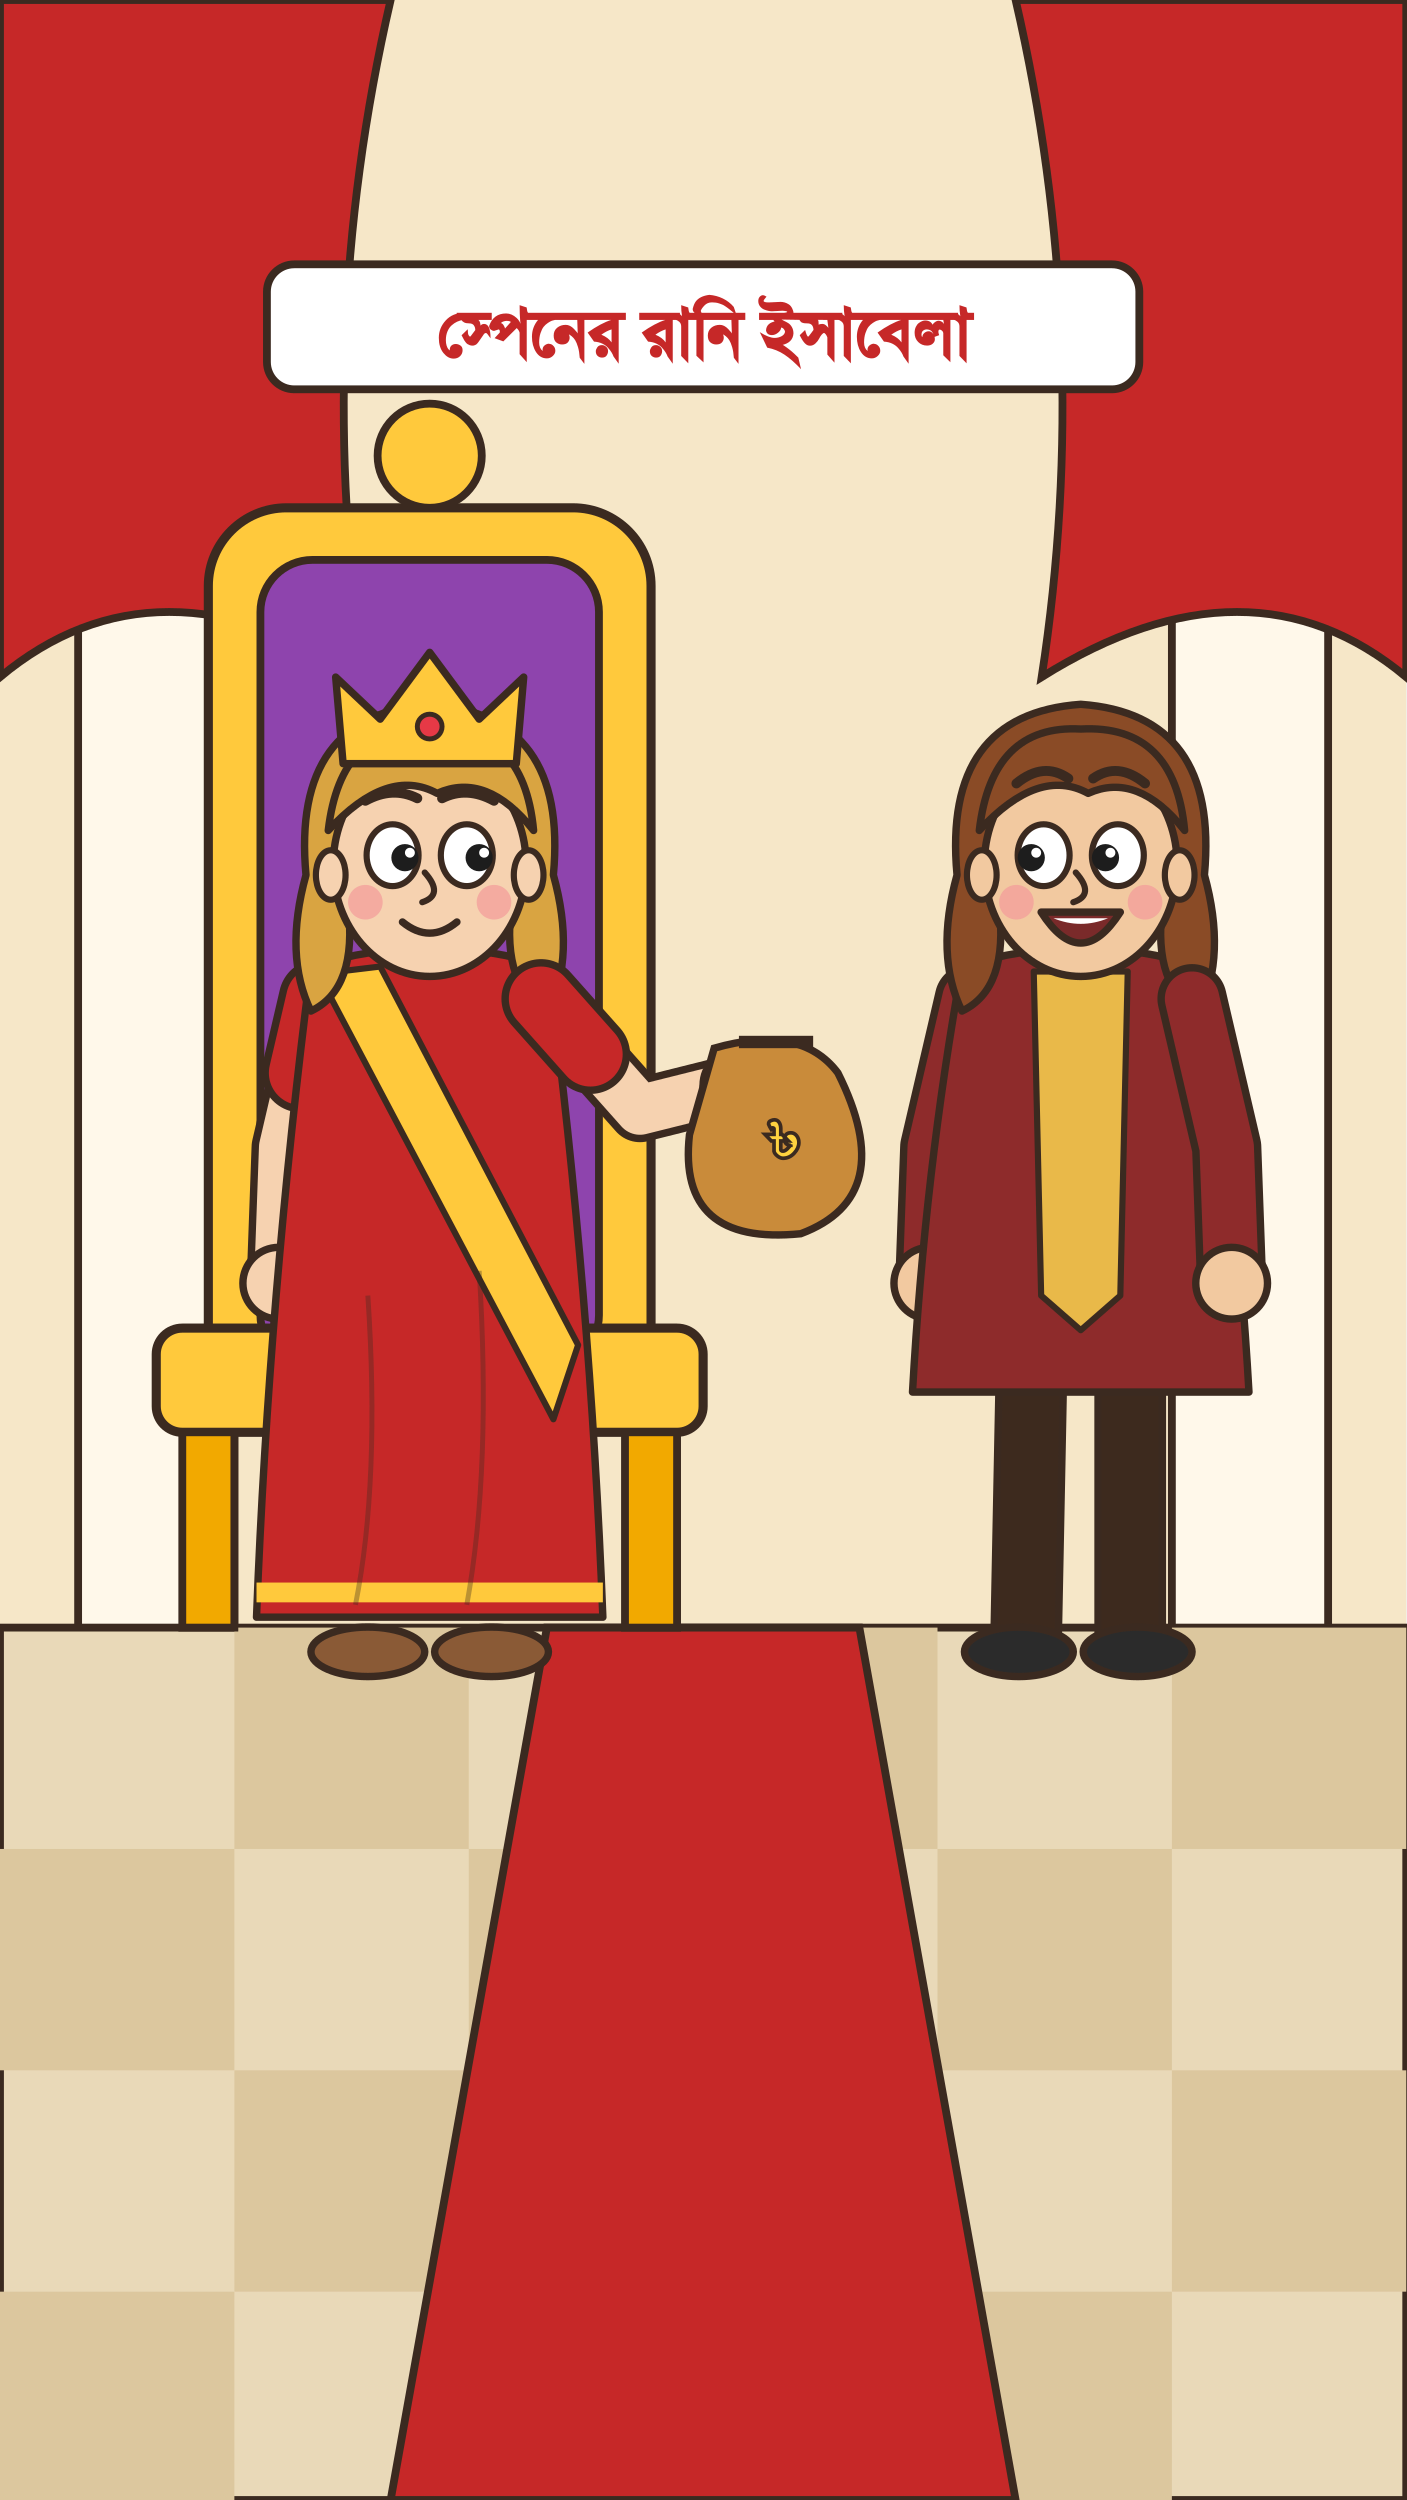
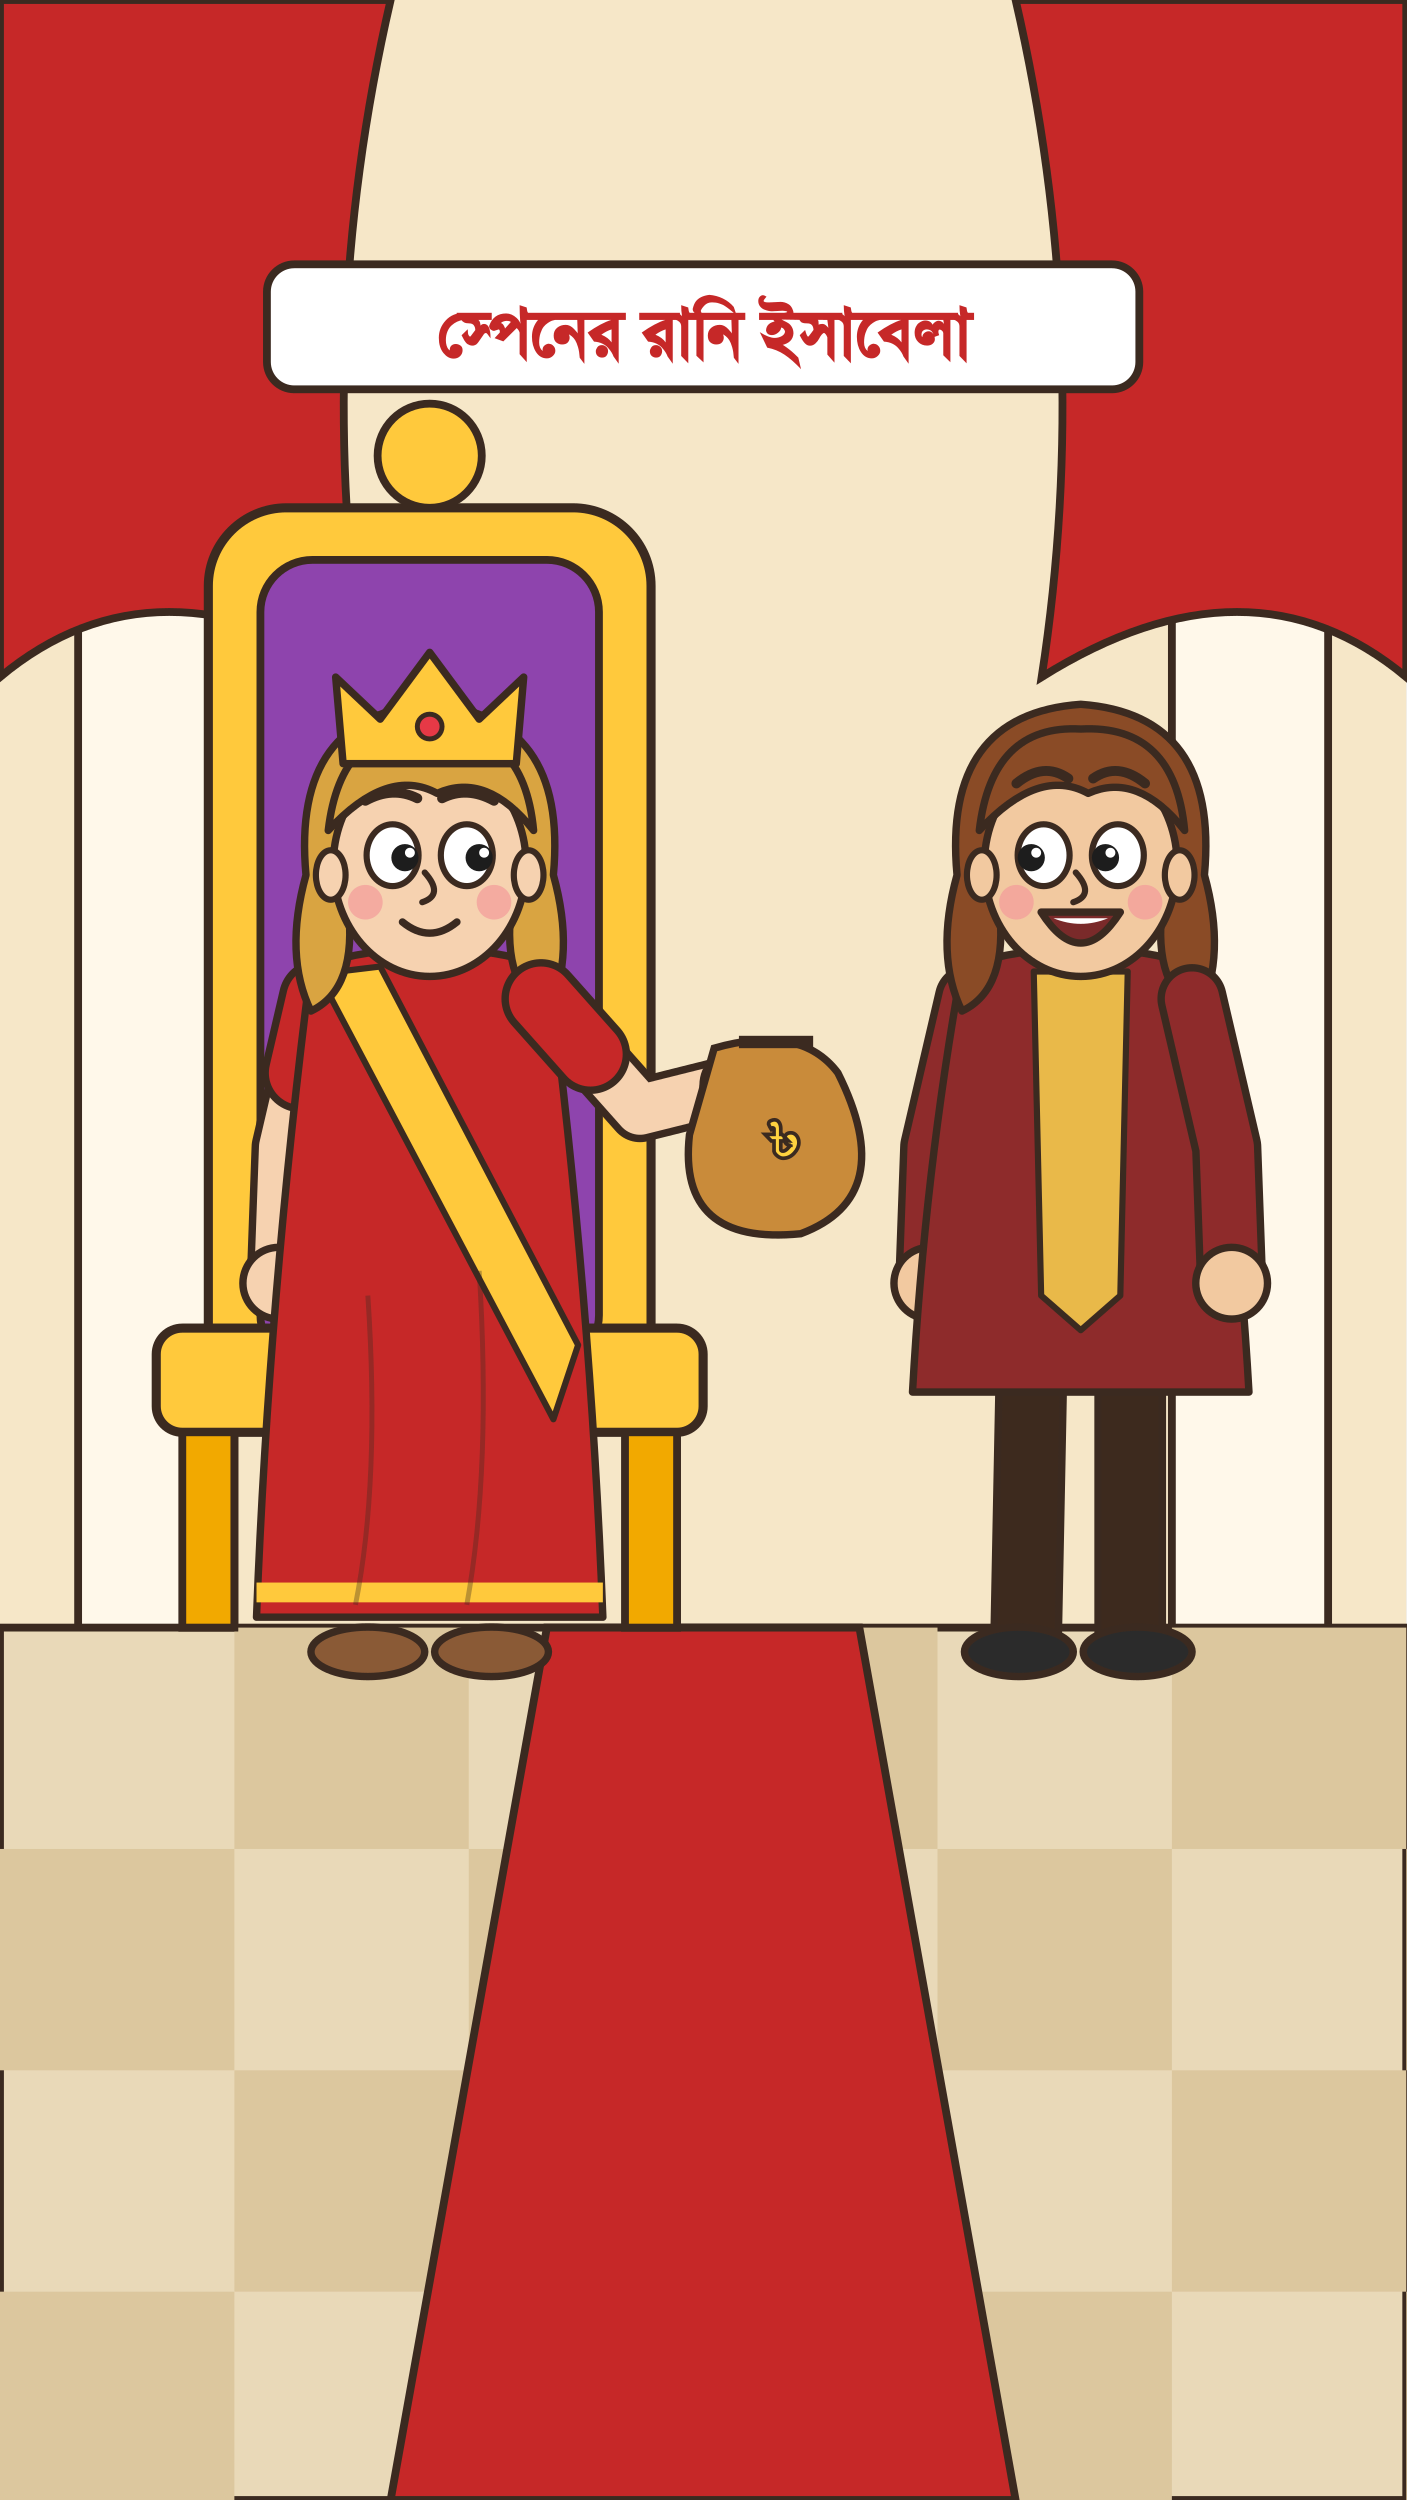
<svg xmlns="http://www.w3.org/2000/svg" viewBox="0 0 1080 1920" width="1080" height="1920">
  <style>:where([class]:not([class=''])){transform-box:fill-box}
.drift{animation:drift 9s linear infinite}@keyframes drift{from{transform:translateX(-40px)}to{transform:translateX(60px)}}
.sway{transform-origin:50% 100%;animation:sway 3s ease-in-out infinite}@keyframes sway{50%{transform:rotate(2deg)}}
.breathe{transform-origin:50% 100%;animation:breathe 2.4s ease-in-out infinite}@keyframes breathe{50%{transform:scale(1.015,1.025)}}
.pop{transform-origin:center;animation:pop .6s cubic-bezier(.3,1.7,.5,1) both}@keyframes pop{from{transform:scale(0)}to{transform:scale(1)}}
.twinkle{transform-origin:center;animation:tw 1.6s ease-in-out infinite}@keyframes tw{50%{transform:scale(.5);opacity:.4}}
.spin{transform-origin:center;animation:spin 20s linear infinite}@keyframes spin{to{transform:rotate(360deg)}}
.bob{transform-origin:center;animation:bob 1.4s ease-in-out infinite}@keyframes bob{50%{transform:translateY(-22px)}}
.shake{transform-origin:50% 100%;animation:shake .5s ease-in-out infinite}@keyframes shake{25%{transform:rotate(-2deg)}75%{transform:rotate(2deg)}}
.wave{transform-origin:20% 90%;animation:wave .6s ease-in-out infinite alternate}@keyframes wave{to{transform:rotate(8deg)}}
.bag{transform-origin:center;animation:bob 1.2s ease-in-out infinite}</style>
  <rect width="1080" height="1920" fill="#f6e7c8" />
+   <rect x="-560" y="0" width="120" height="1300" fill="#fff8ea" stroke="#3b2a20" stroke-width="6" />
+   <rect x="-575" y="0" width="150" height="50" fill="#e8d3a8" stroke="#3b2a20" stroke-width="6" />
+   <rect x="-250" y="0" width="120" height="1300" fill="#fff8ea" stroke="#3b2a20" stroke-width="6" />
+   <rect x="-265" y="0" width="150" height="50" fill="#e8d3a8" stroke="#3b2a20" stroke-width="6" />
  <rect x="60" y="0" width="120" height="1300" fill="#fff8ea" stroke="#3b2a20" stroke-width="6" />
  <rect x="45" y="0" width="150" height="50" fill="#e8d3a8" stroke="#3b2a20" stroke-width="6" />
  <rect x="900" y="0" width="120" height="1300" fill="#fff8ea" stroke="#3b2a20" stroke-width="6" />
  <rect x="885" y="0" width="150" height="50" fill="#e8d3a8" stroke="#3b2a20" stroke-width="6" />
+   <rect x="1210" y="0" width="120" height="1300" fill="#fff8ea" stroke="#3b2a20" stroke-width="6" />
+   <rect x="1195" y="0" width="150" height="50" fill="#e8d3a8" stroke="#3b2a20" stroke-width="6" />
+   <rect x="1520" y="0" width="120" height="1300" fill="#fff8ea" stroke="#3b2a20" stroke-width="6" />
+   <rect x="1505" y="0" width="150" height="50" fill="#e8d3a8" stroke="#3b2a20" stroke-width="6" />
  <path d="M0 0 L300 0 Q240 260 280 520 Q120 420 0 520Z" fill="#c62828" stroke="#3b2a20" stroke-width="6" />
  <path d="M1080 0 L780 0 Q840 260 800 520 Q960 420 1080 520Z" fill="#c62828" stroke="#3b2a20" stroke-width="6" />
  <rect y="1250" width="1080" height="670" fill="#e9d9b8" stroke="#3b2a20" stroke-width="6" />
+   <rect x="-900" y="1250" width="180" height="170" fill="#dcc79e" />
+   <rect x="-900" y="1590" width="180" height="170" fill="#dcc79e" />
+   <rect x="-720" y="1420" width="180" height="170" fill="#dcc79e" />
+   <rect x="-720" y="1760" width="180" height="170" fill="#dcc79e" />
+   <rect x="-540" y="1250" width="180" height="170" fill="#dcc79e" />
+   <rect x="-540" y="1590" width="180" height="170" fill="#dcc79e" />
+   <rect x="-360" y="1420" width="180" height="170" fill="#dcc79e" />
+   <rect x="-360" y="1760" width="180" height="170" fill="#dcc79e" />
+   <rect x="-180" y="1250" width="180" height="170" fill="#dcc79e" />
+   <rect x="-180" y="1590" width="180" height="170" fill="#dcc79e" />
  <rect x="0" y="1420" width="180" height="170" fill="#dcc79e" />
  <rect x="0" y="1760" width="180" height="170" fill="#dcc79e" />
  <rect x="180" y="1250" width="180" height="170" fill="#dcc79e" />
  <rect x="180" y="1590" width="180" height="170" fill="#dcc79e" />
  <rect x="360" y="1420" width="180" height="170" fill="#dcc79e" />
  <rect x="360" y="1760" width="180" height="170" fill="#dcc79e" />
  <rect x="540" y="1250" width="180" height="170" fill="#dcc79e" />
  <rect x="540" y="1590" width="180" height="170" fill="#dcc79e" />
  <rect x="720" y="1420" width="180" height="170" fill="#dcc79e" />
  <rect x="720" y="1760" width="180" height="170" fill="#dcc79e" />
  <rect x="900" y="1250" width="180" height="170" fill="#dcc79e" />
  <rect x="900" y="1590" width="180" height="170" fill="#dcc79e" />
+   <rect x="1080" y="1420" width="180" height="170" fill="#dcc79e" />
+   <rect x="1080" y="1760" width="180" height="170" fill="#dcc79e" />
+   <rect x="1260" y="1250" width="180" height="170" fill="#dcc79e" />
+   <rect x="1260" y="1590" width="180" height="170" fill="#dcc79e" />
+   <rect x="1440" y="1420" width="180" height="170" fill="#dcc79e" />
+   <rect x="1440" y="1760" width="180" height="170" fill="#dcc79e" />
+   <rect x="1620" y="1250" width="180" height="170" fill="#dcc79e" />
+   <rect x="1620" y="1590" width="180" height="170" fill="#dcc79e" />
+   <rect x="1800" y="1420" width="180" height="170" fill="#dcc79e" />
+   <rect x="1800" y="1760" width="180" height="170" fill="#dcc79e" />
  <path d="M420 1250 L660 1250 L780 1920 L300 1920Z" fill="#c62828" stroke="#3b2a20" stroke-width="6" />
  <g transform="translate(330,1250)">
    <rect x="-170" y="-860" width="340" height="700" rx="60" fill="#ffc93c" stroke="#3b2a20" stroke-width="7" />
    <rect x="-130" y="-820" width="260" height="620" rx="40" fill="#8e44ad" stroke="#3b2a20" stroke-width="6" />
    <circle cx="0" cy="-900" r="40" fill="#ffc93c" stroke="#3b2a20" stroke-width="6" />
    <rect x="-210" y="-230" width="420" height="80" rx="20" fill="#ffc93c" stroke="#3b2a20" stroke-width="7" />
    <rect x="-190" y="-150" width="40" height="150" fill="#f2a900" stroke="#3b2a20" stroke-width="6" />
    <rect x="150" y="-150" width="40" height="150" fill="#f2a900" stroke="#3b2a20" stroke-width="6" />
  </g>
  <g transform="translate(330,1280) scale(0.95)">
    <g class="breathe">
      <g>
        <ellipse cx="-50" cy="-12" rx="46" ry="20" fill="#8a5a36" stroke="#3b2a20" stroke-width="6" />
        <ellipse cx="50" cy="-12" rx="46" ry="20" fill="#8a5a36" stroke="#3b2a20" stroke-width="6" />
        <g class="">
          <polyline points="-90,-540 -118,-420 -122,-310" fill="none" stroke="#3b2a20" stroke-width="52" stroke-linecap="round" stroke-linejoin="round" />
          <polyline points="-90,-540 -118,-420 -122,-310" fill="none" stroke="#f6d2b0" stroke-width="40" stroke-linecap="round" stroke-linejoin="round" />
          <polyline points="-90,-540 -104,-480" fill="none" stroke="#3b2a20" stroke-width="64" stroke-linecap="round" stroke-linejoin="round" />
          <polyline points="-90,-540 -104,-480" fill="none" stroke="#c62828" stroke-width="52" stroke-linecap="round" stroke-linejoin="round" />
          <circle cx="-122" cy="-310" r="29" fill="#f6d2b0" stroke="#3b2a20" stroke-width="6" />
        </g>
        <rect x="-22" y="-600" width="44" height="44" fill="#f6d2b0" stroke="#3b2a20" stroke-width="6" />
        <path d="M-96 -566 Q-130 -300 -140 -40 L140 -40 Q130 -300 96 -566 Q0 -596 -96 -566Z" fill="#c62828" stroke="#3b2a20" stroke-width="6" stroke-linejoin="round" />
        <path d="M-90 -560 L-40 -566 L120 -260 L100 -200Z" fill="#ffc93c" stroke="#3b2a20" stroke-width="5" stroke-linejoin="round" />
        <path d="M-140 -60 L140 -60" stroke="#ffc93c" stroke-width="16" />
        <path d="M-50 -300 Q-40 -150 -60 -50 M40 -320 Q50 -160 30 -50" stroke="#3b2a20" stroke-width="4" fill="none" opacity=".35" />
        <g>
          <path d="M-100 -640 Q-112 -770 0 -778 Q112 -770 100 -640 Q118 -575 96 -530 Q58 -548 66 -615 L-66 -615 Q-58 -548 -96 -530 Q-118 -575 -100 -640Z" fill="#d9a441" stroke="#3b2a20" stroke-width="6" stroke-linejoin="round" />
          <ellipse cx="0" cy="-648" rx="78" ry="90" fill="#f6d2b0" stroke="#3b2a20" stroke-width="6" />
          <path d="M-82 -676 Q-72 -762 0 -758 Q76 -762 84 -676 Q46 -724 6 -706 Q-34 -728 -82 -676Z" fill="#d9a441" stroke="#3b2a20" stroke-width="6" stroke-linejoin="round" />
          <ellipse cx="-80" cy="-640" rx="12" ry="20" fill="#f6d2b0" stroke="#3b2a20" stroke-width="5" />
          <ellipse cx="80" cy="-640" rx="12" ry="20" fill="#f6d2b0" stroke="#3b2a20" stroke-width="5" />
          <g>
            <ellipse cx="-30" cy="-656" rx="21" ry="25" fill="#fff" stroke="#3b2a20" stroke-width="5" />
            <ellipse cx="30" cy="-656" rx="21" ry="25" fill="#fff" stroke="#3b2a20" stroke-width="5" />
            <circle cx="-20" cy="-654" r="11" fill="#1d1d1d" />
            <circle cx="40" cy="-654" r="11" fill="#1d1d1d" />
            <circle cx="-16" cy="-658" r="4" fill="#fff" />
            <circle cx="44" cy="-658" r="4" fill="#fff" />
          </g>
          <path d="M-52 -700 Q-30 -712 -10 -702 M10 -702 Q30 -712 52 -700" fill="none" stroke="#3b2a20" stroke-width="8" stroke-linecap="round" />
          <path d="M-4 -642 Q12 -624 -6 -618" fill="none" stroke="#3b2a20" stroke-width="5" stroke-linecap="round" />
          <circle cx="-52" cy="-618" r="14" fill="#f39a9a" opacity=".7" />
          <circle cx="52" cy="-618" r="14" fill="#f39a9a" opacity=".7" />
          <path d="M-22 -602 Q0 -584 22 -602" fill="none" stroke="#3b2a20" stroke-width="6" stroke-linecap="round" />
          <path d="M-70 -730 L-76 -800 L-40 -766 L0 -820 L40 -766 L76 -800 L70 -730 Z" fill="#ffc93c" stroke="#3b2a20" stroke-width="6" stroke-linejoin="round" />
          <circle cx="0" cy="-760" r="10" fill="#e63946" stroke="#3b2a20" stroke-width="4" />
        </g>
        <g class="">
          <polyline points="90,-540 170,-450 250,-470" fill="none" stroke="#3b2a20" stroke-width="52" stroke-linecap="round" stroke-linejoin="round" />
          <polyline points="90,-540 170,-450 250,-470" fill="none" stroke="#f6d2b0" stroke-width="40" stroke-linecap="round" stroke-linejoin="round" />
          <polyline points="90,-540 130,-495" fill="none" stroke="#3b2a20" stroke-width="64" stroke-linecap="round" stroke-linejoin="round" />
          <polyline points="90,-540 130,-495" fill="none" stroke="#c62828" stroke-width="52" stroke-linecap="round" stroke-linejoin="round" />
          <circle cx="250" cy="-470" r="29" fill="#f6d2b0" stroke="#3b2a20" stroke-width="6" />
        </g>
        <g class="bag">
          <path d="M230 -500 Q300 -520 330 -480 Q380 -380 300 -350 Q200 -340 210 -430Z" fill="#c98b3a" stroke="#3b2a20" stroke-width="6" />
          <path d="M250 -505 L310 -505" stroke="#3b2a20" stroke-width="10" />
          <text x="285" y="-405" text-anchor="middle" font-family="Baloo Da 2" font-weight="800" font-size="60" fill="#ffd23f" stroke="#3b2a20" stroke-width="3">৳</text>
        </g>
      </g>
    </g>
  </g>
  <g transform="translate(830,1280) scale(0.95)">
    <g class="breathe">
      <g>
        <polyline points="-40,-230 -44,-30" fill="none" stroke="#3b2a20" stroke-width="58" stroke-linecap="round" stroke-linejoin="round" />
        <polyline points="-40,-230 -44,-30" fill="none" stroke="#3d2a1e" stroke-width="46" stroke-linecap="round" stroke-linejoin="round" />
        <polyline points="40,-230 40,-30" fill="none" stroke="#3b2a20" stroke-width="58" stroke-linecap="round" stroke-linejoin="round" />
        <polyline points="40,-230 40,-30" fill="none" stroke="#3d2a1e" stroke-width="46" stroke-linecap="round" stroke-linejoin="round" />
        <ellipse cx="-50" cy="-12" rx="44" ry="20" fill="#2b2b2b" stroke="#3b2a20" stroke-width="6" />
        <ellipse cx="46" cy="-12" rx="44" ry="20" fill="#2b2b2b" stroke="#3b2a20" stroke-width="6" />
        <g class="">
          <polyline points="-90,-540 -118,-420 -122,-310" fill="none" stroke="#3b2a20" stroke-width="56" stroke-linecap="round" stroke-linejoin="round" />
          <polyline points="-90,-540 -118,-420 -122,-310" fill="none" stroke="#8e2b2b" stroke-width="44" stroke-linecap="round" stroke-linejoin="round" />
          <circle cx="-122" cy="-310" r="29" fill="#f2c9a0" stroke="#3b2a20" stroke-width="6" />
        </g>
        <rect x="-22" y="-600" width="44" height="44" fill="#f2c9a0" stroke="#3b2a20" stroke-width="6" />
        <path d="M-96 -566 Q-126 -400 -136 -222 L136 -222 Q126 -400 96 -566 Q0 -596 -96 -566Z" fill="#8e2b2b" stroke="#3b2a20" stroke-width="6" stroke-linejoin="round" />
        <path d="M-38 -562 L38 -562 L32 -300 L0 -272 L-32 -300Z" fill="#e9b949" stroke="#3b2a20" stroke-width="5" stroke-linejoin="round" />
        <g>
          <path d="M-100 -640 Q-112 -770 0 -778 Q112 -770 100 -640 Q118 -575 96 -530 Q58 -548 66 -615 L-66 -615 Q-58 -548 -96 -530 Q-118 -575 -100 -640Z" fill="#8a4b26" stroke="#3b2a20" stroke-width="6" stroke-linejoin="round" />
          <ellipse cx="0" cy="-648" rx="78" ry="90" fill="#f2c9a0" stroke="#3b2a20" stroke-width="6" />
          <path d="M-82 -676 Q-72 -762 0 -758 Q76 -762 84 -676 Q46 -724 6 -706 Q-34 -728 -82 -676Z" fill="#8a4b26" stroke="#3b2a20" stroke-width="6" stroke-linejoin="round" />
          <ellipse cx="-80" cy="-640" rx="12" ry="20" fill="#f2c9a0" stroke="#3b2a20" stroke-width="5" />
          <ellipse cx="80" cy="-640" rx="12" ry="20" fill="#f2c9a0" stroke="#3b2a20" stroke-width="5" />
          <g>
            <ellipse cx="-30" cy="-656" rx="21" ry="25" fill="#fff" stroke="#3b2a20" stroke-width="5" />
            <ellipse cx="30" cy="-656" rx="21" ry="25" fill="#fff" stroke="#3b2a20" stroke-width="5" />
            <circle cx="-40" cy="-654" r="11" fill="#1d1d1d" />
            <circle cx="20" cy="-654" r="11" fill="#1d1d1d" />
            <circle cx="-36" cy="-658" r="4" fill="#fff" />
            <circle cx="24" cy="-658" r="4" fill="#fff" />
          </g>
          <path d="M-52 -714 Q-30 -732 -10 -718 M10 -718 Q30 -732 52 -714" fill="none" stroke="#3b2a20" stroke-width="8" stroke-linecap="round" />
          <path d="M-4 -642 Q12 -624 -6 -618" fill="none" stroke="#3b2a20" stroke-width="5" stroke-linecap="round" />
          <circle cx="-52" cy="-618" r="14" fill="#f39a9a" opacity=".7" />
          <circle cx="52" cy="-618" r="14" fill="#f39a9a" opacity=".7" />
          <path d="M-32 -610 Q0 -560 32 -610 Z" fill="#7a2a2a" stroke="#3b2a20" stroke-width="6" stroke-linejoin="round" />
          <path d="M-22 -605 Q0 -596 22 -605" fill="#fff" />
        </g>
        <g class="">
          <polyline points="90,-540 118,-420 122,-310" fill="none" stroke="#3b2a20" stroke-width="56" stroke-linecap="round" stroke-linejoin="round" />
          <polyline points="90,-540 118,-420 122,-310" fill="none" stroke="#8e2b2b" stroke-width="44" stroke-linecap="round" stroke-linejoin="round" />
          <circle cx="122" cy="-310" r="29" fill="#f2c9a0" stroke="#3b2a20" stroke-width="6" />
        </g>
      </g>
    </g>
  </g>
  <g transform="translate(540,260) rotate(0)">
    <g class="pop" style="animation-delay:0.3s">
      <rect x="-335" y="-57" width="670" height="96" rx="21" fill="#fff" stroke="#3b2a20" stroke-width="6" />
      <text x="0" y="18" text-anchor="middle" font-family="Baloo Da 2" font-weight="800" font-size="60" fill="#c62828">স্পেনের রানি ইসাবেলা</text>
    </g>
  </g>
</svg>
